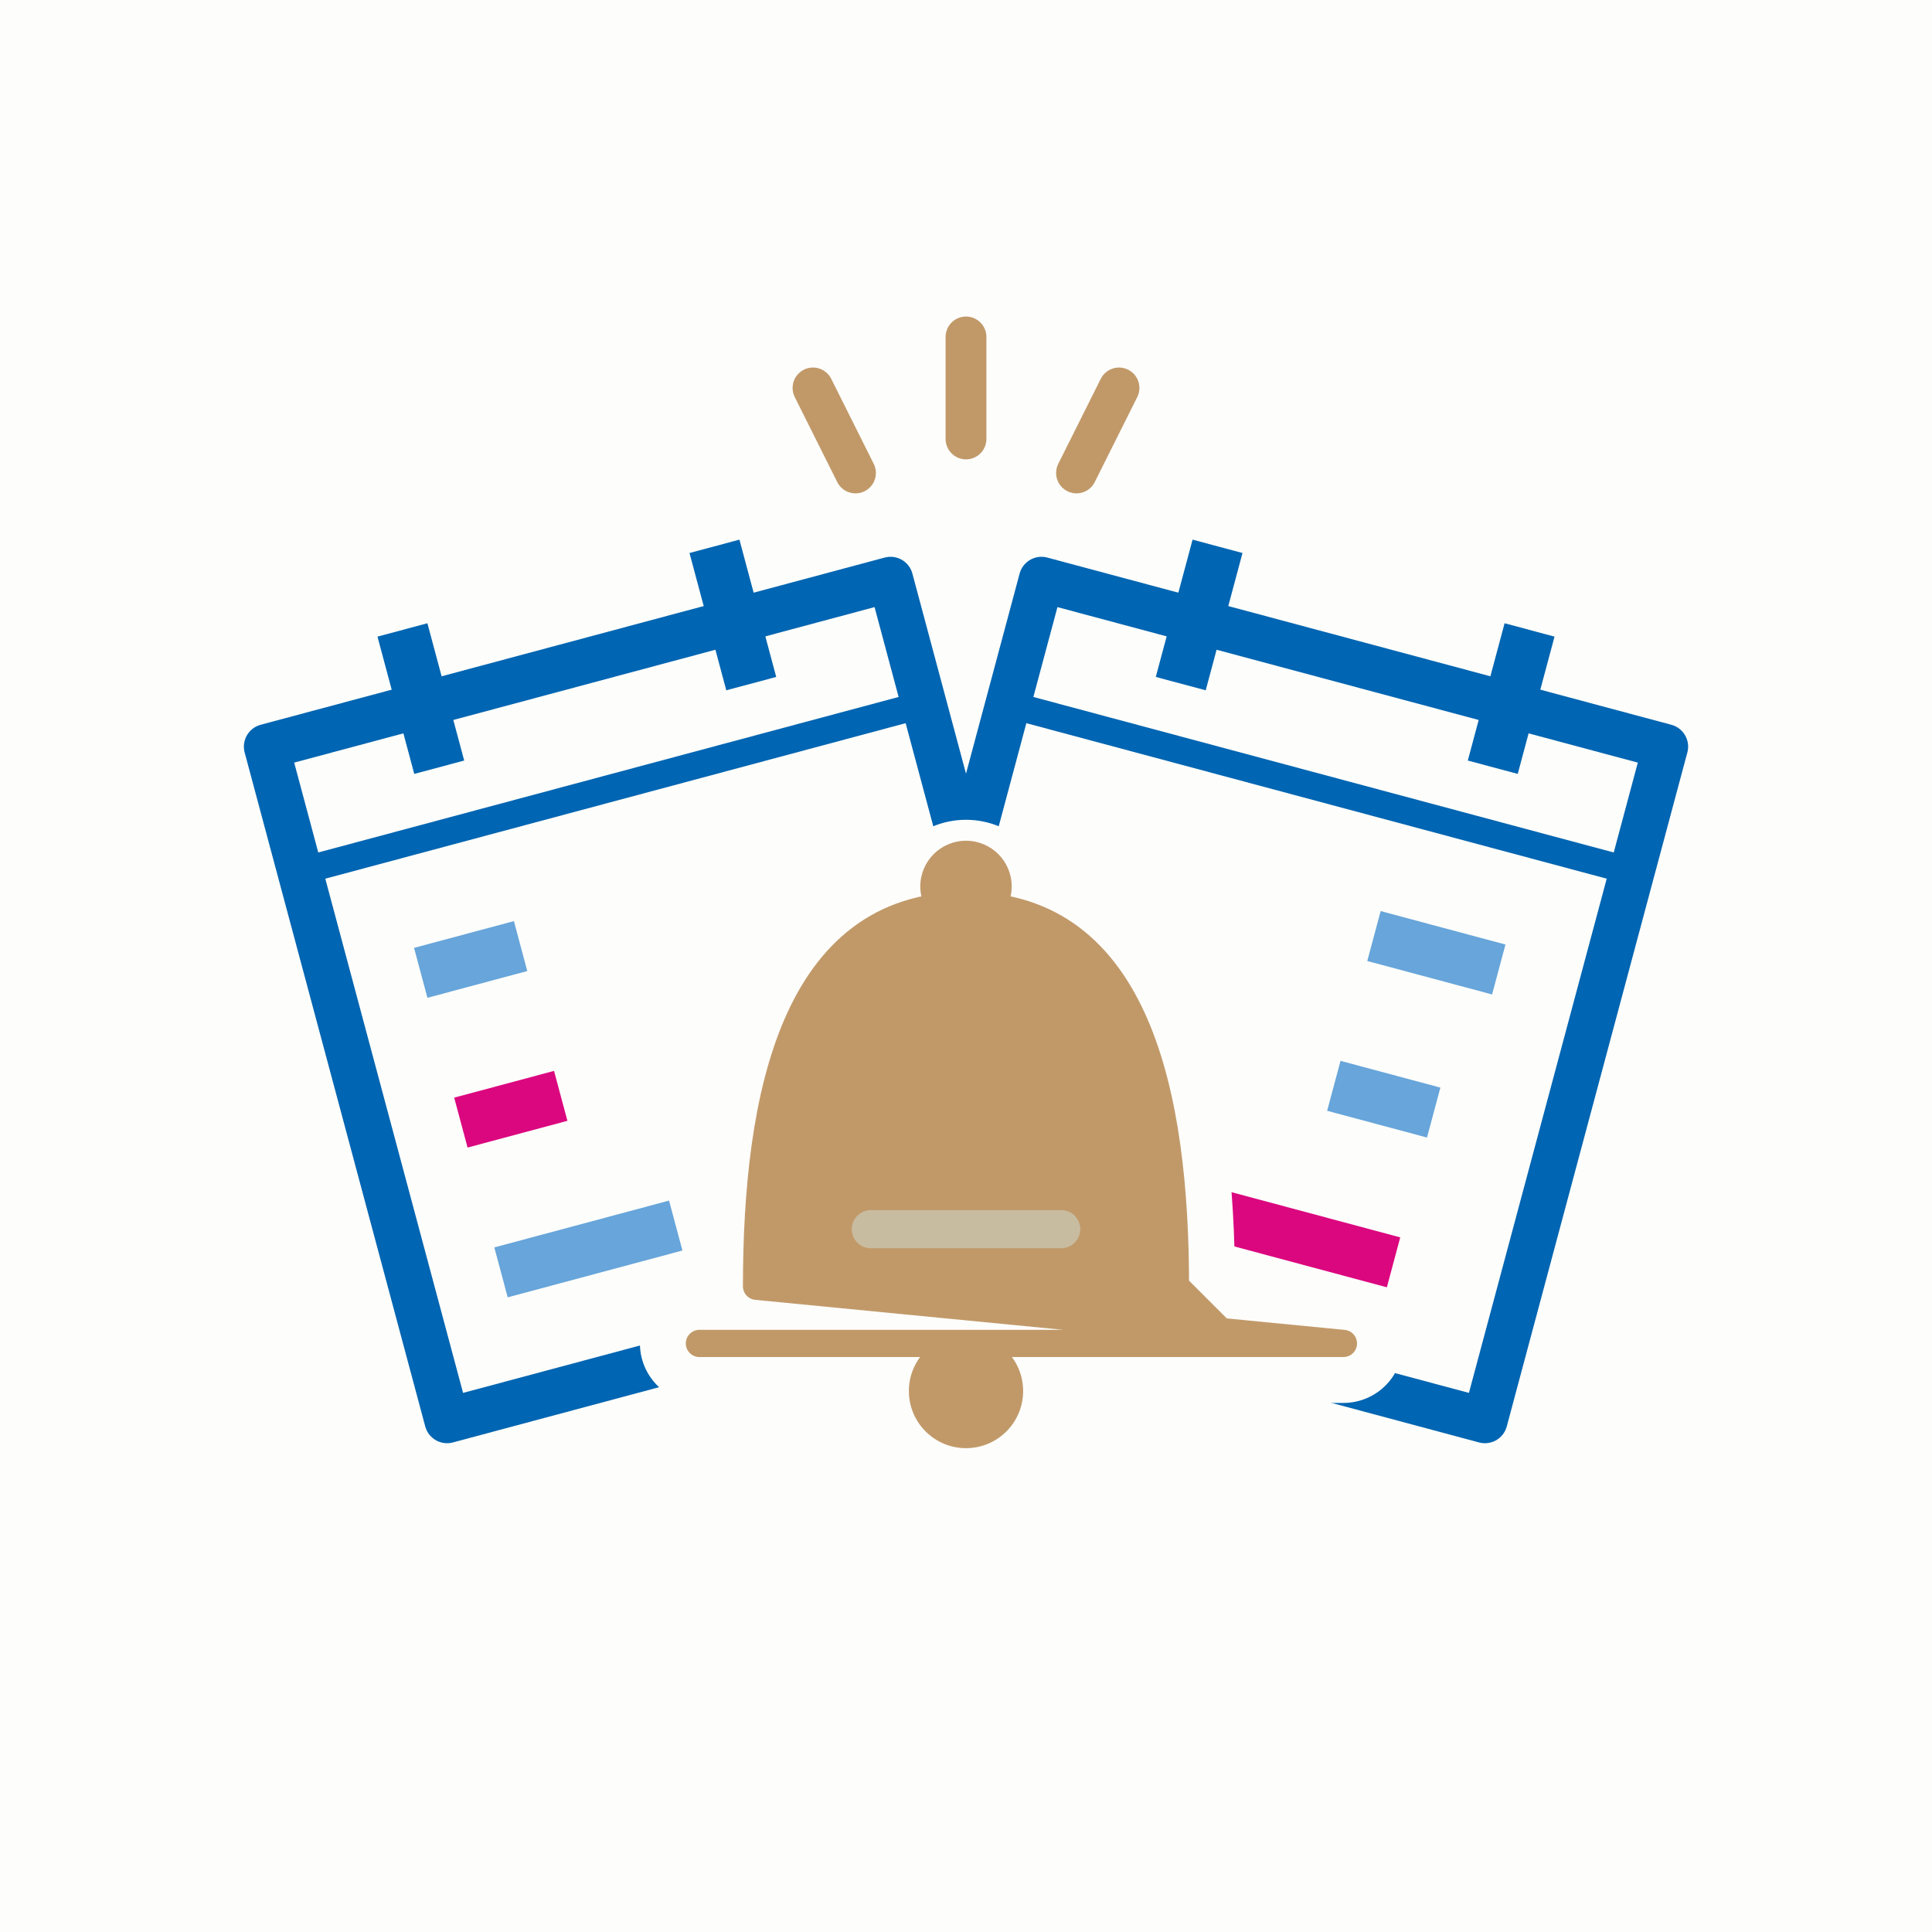
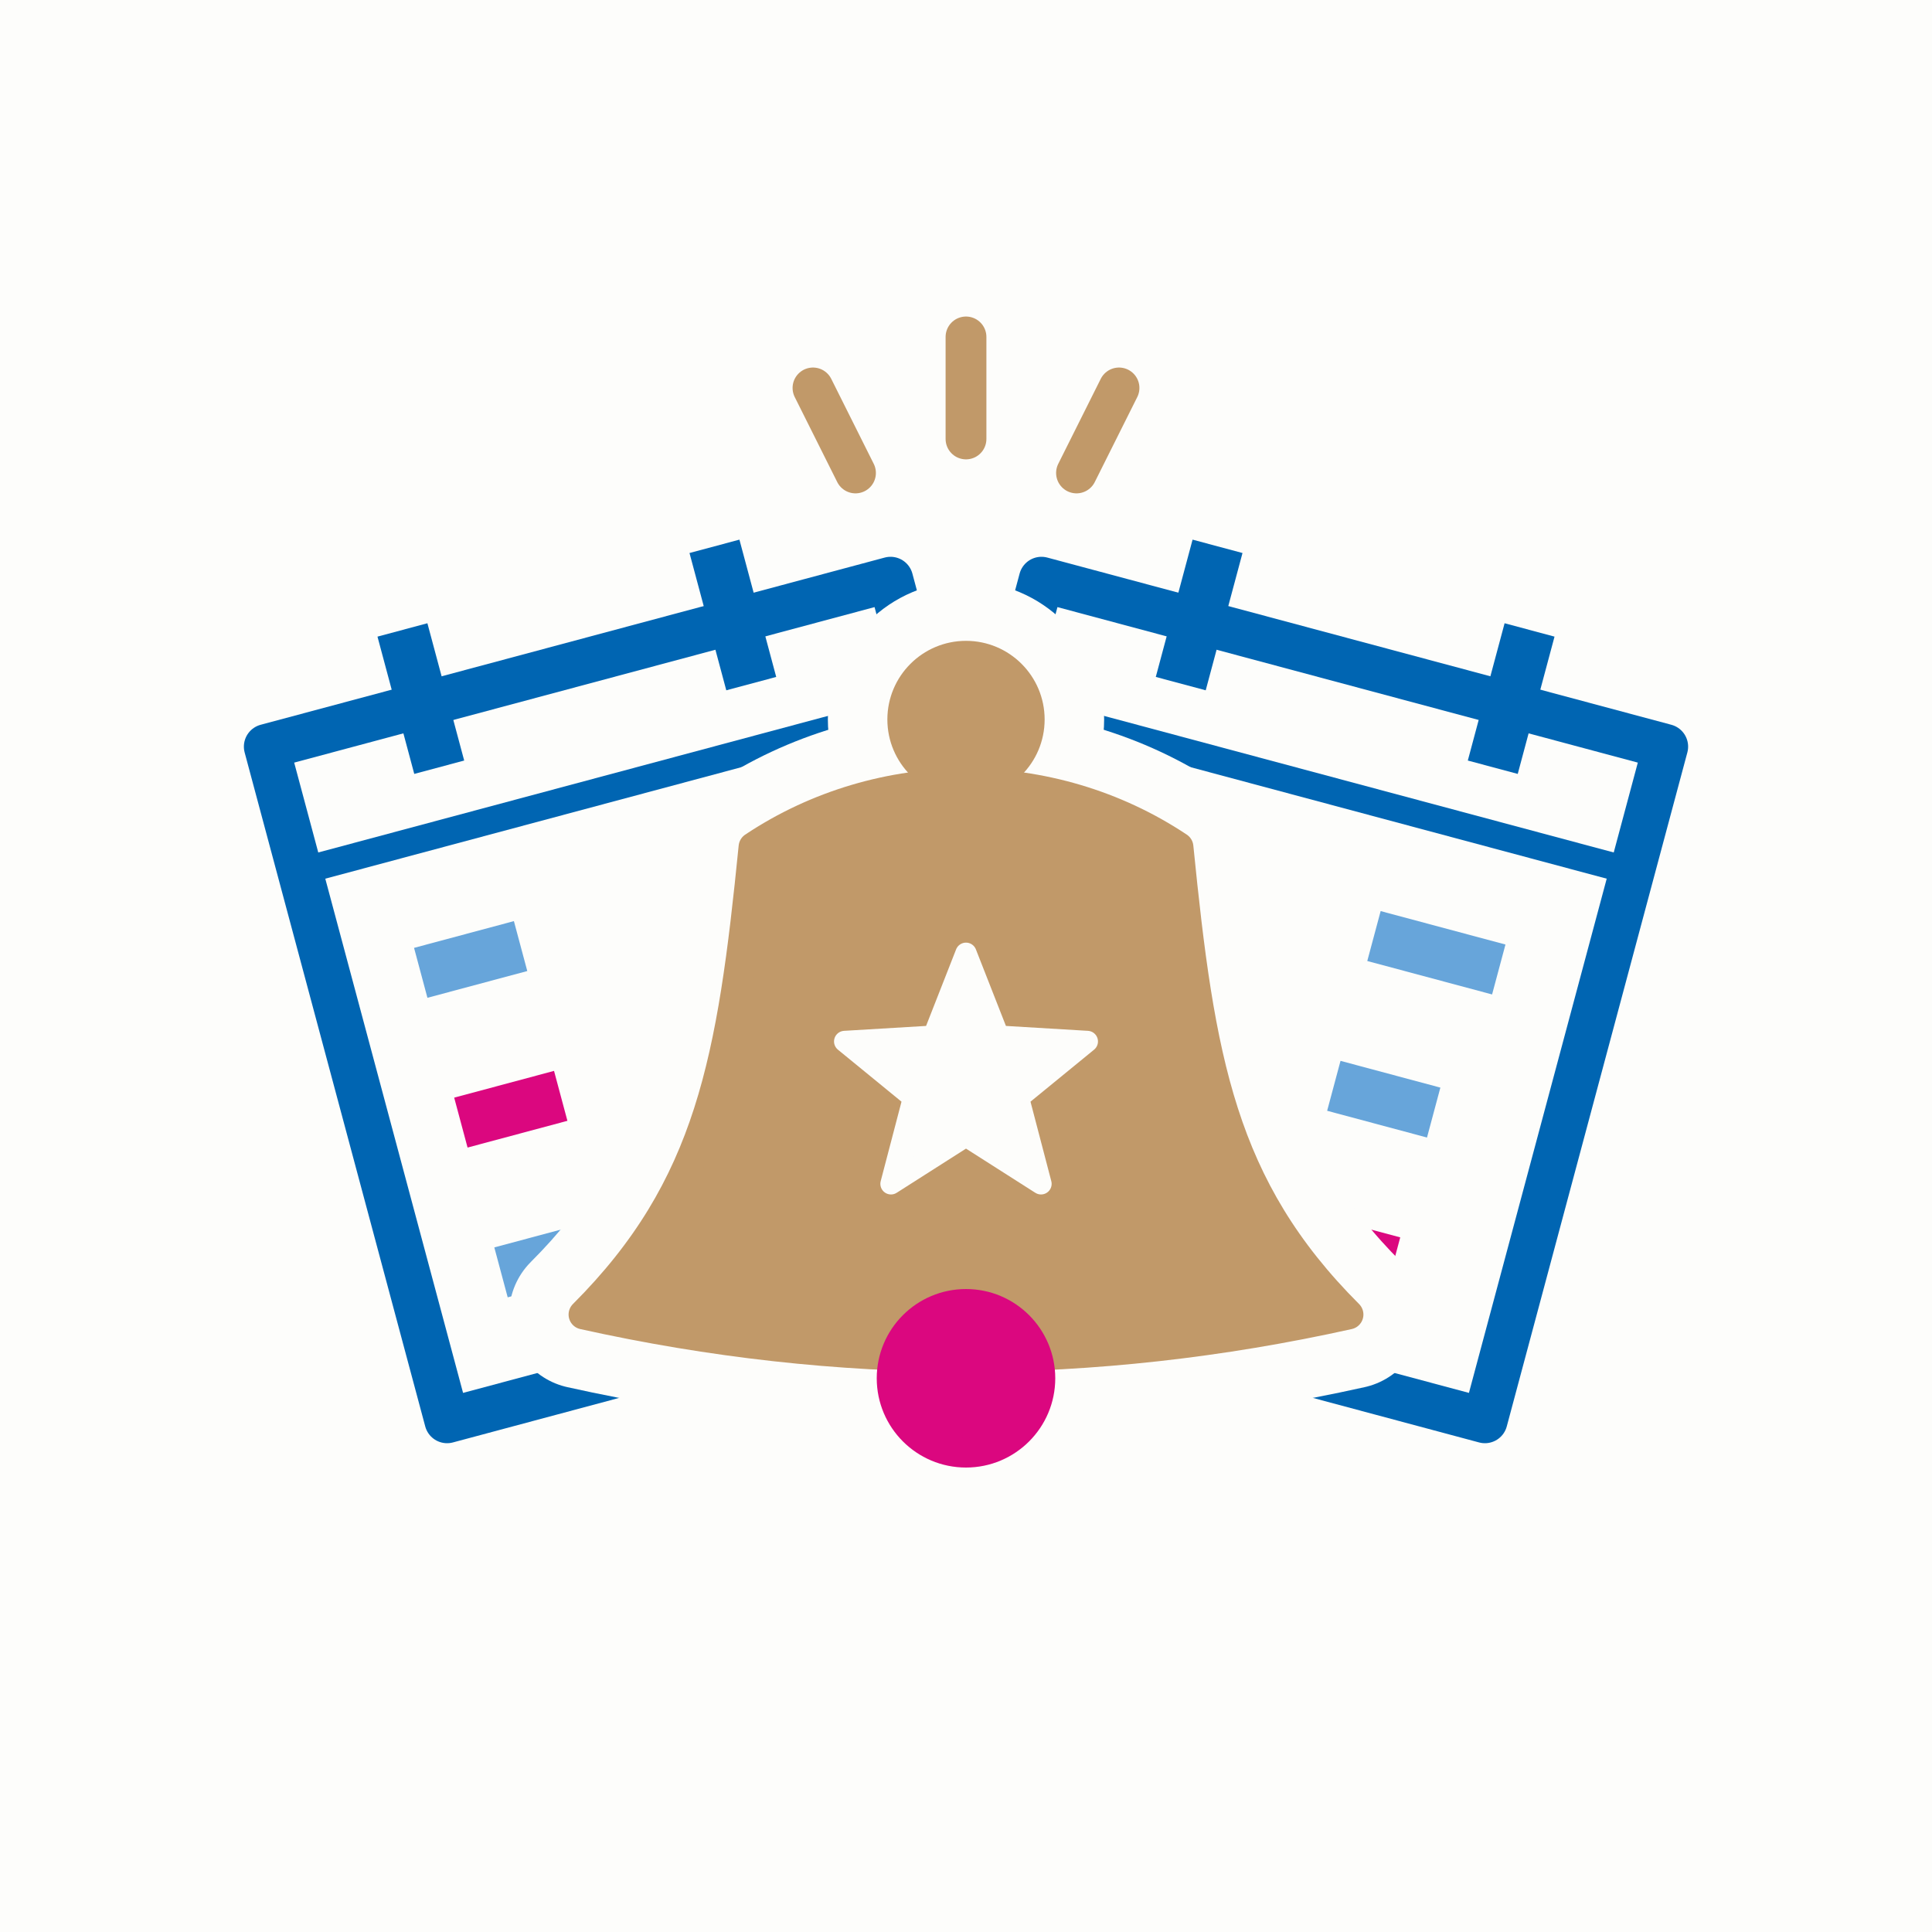
<svg xmlns="http://www.w3.org/2000/svg" viewBox="0 0 100 100">
  <rect width="100" height="100" fill="#FDFDFB" />
-   <g transform="translate(50 50) scale(0.88) translate(-50 -50)">
+   <g transform="translate(50 50) scale(.88) translate(-50 -50)">
    <g transform="translate(50 52) scale(.76) translate(-50 -53)">
      <g transform="translate(-8 0) rotate(-15 35 53)">
        <rect x="10" y="26" width="50" height="54" fill="#FDFDFB" stroke="#0065B2" stroke-width="3.5" stroke-linejoin="round" />
        <path d="M10 36H60" stroke="#0065B2" stroke-width="2.1" />
        <rect x="20.5" y="20" width="4" height="11" fill="#0065B2" />
        <rect x="45.5" y="20" width="4" height="11" fill="#0065B2" />
        <rect x="17" y="44" width="8" height="4" fill="#67A5DA" />
        <rect x="17" y="56" width="8" height="4" fill="#DB077F" />
        <rect x="17" y="68" width="14" height="4" fill="#67A5DA" />
      </g>
      <g transform="translate(8 0) rotate(15 65 53)">
        <rect x="40" y="26" width="50" height="54" fill="#FDFDFB" stroke="#0065B2" stroke-width="3.5" stroke-linejoin="round" />
        <path d="M40 36H90" stroke="#0065B2" stroke-width="2.1" />
        <rect x="50.5" y="20" width="4" height="11" fill="#0065B2" />
        <rect x="75.5" y="20" width="4" height="11" fill="#0065B2" />
        <rect x="72" y="44" width="10" height="4" fill="#67A5DA" />
        <rect x="72" y="56" width="8" height="4" fill="#67A5DA" />
        <rect x="66" y="68" width="14" height="4" fill="#DB077F" />
      </g>
    </g>
-     <circle cx="50" cy="46.44" r="5.04" fill="#FDFDFB" />
-     <circle cx="50" cy="75" r="6.16" fill="#FDFDFB" />
-     <path d="M37.68 68.84C37.68 57.64 39.92 46.44 50.00 46.44C60.08 46.44 62.32 57.64 62.32 68.84L65.68 72.20H34.32 72.20Z" fill="#FDFDFB" stroke="#FDFDFB" stroke-width="7" stroke-linejoin="round" />
-     <path d="M37.68 68.84C37.68 57.64 39.92 46.44 50.00 46.44C60.08 46.44 62.32 57.64 62.32 68.84L65.68 72.20H34.32 72.20Z" fill="#C19969" stroke="#C19969" stroke-width="1.6" stroke-linejoin="round" />
-     <circle cx="50" cy="45.32" r="2.688" fill="#C19969" />
-     <circle cx="50" cy="75" r="3.36" fill="#C19969" />
-     <path d="M44.4 65.48H55.6" stroke="#C8BCA0" stroke-width="2.24" stroke-linecap="round" />
    <path d="M50 13V19M41 16L43.5 21M59 16L56.5 21" stroke="#C19969" stroke-width="2.4" stroke-linecap="round" />
+     <g transform="translate(50 58) scale(1.25)">
+       <path d="M-3 -18a3 3 0 1 0 6 0a3 3 0 1 0 -6 0Z" fill="#FDFDFB" stroke="#FDFDFB" stroke-width="7" stroke-linejoin="round" stroke-linecap="round" />
+       <path d="M-10 -12C-4 -16 4 -16 10 -12C11 -2 12 4 18 10Q0 14 -18 10C-12 4 -11 -2 -10 -12Z" fill="#FDFDFB" stroke="#FDFDFB" stroke-width="7" stroke-linejoin="round" stroke-linecap="round" />
+       <path d="M-3.5 13a3.5 3.5 0 1 0 7 0a3.5 3.5 0 1 0 -7 0Z" fill="#FDFDFB" stroke="#FDFDFB" stroke-width="7" stroke-linejoin="round" stroke-linecap="round" />
+       <path d="M-3 -18a3 3 0 1 0 6 0a3 3 0 1 0 -6 0Z" fill="#C19969" stroke="#C19969" stroke-width="1.4" stroke-linejoin="round" />
+       <path d="M-10 -12C-4 -16 4 -16 10 -12C11 -2 12 4 18 10Q0 14 -18 10C-12 4 -11 -2 -10 -12Z" fill="#C19969" stroke="#C19969" stroke-width="1.4" stroke-linejoin="round" />
+       <path d="M-3.5 13a3.5 3.5 0 1 0 7 0a3.5 3.5 0 1 0 -7 0Z" fill="#DB077F" stroke="#DB077F" stroke-width="1.4" stroke-linejoin="round" />
+       <path d="M0.00 -7.00L1.53 -3.10L5.71 -2.85L2.47 -0.20L3.53 3.85L0.00 1.60L-3.53 3.85L-2.47 -0.20L-5.71 -2.85L-1.53 -3.10Z" fill="#FDFDFB" stroke="#FDFDFB" stroke-width="1" stroke-linejoin="round" />
+     </g>
  </g>
</svg>
